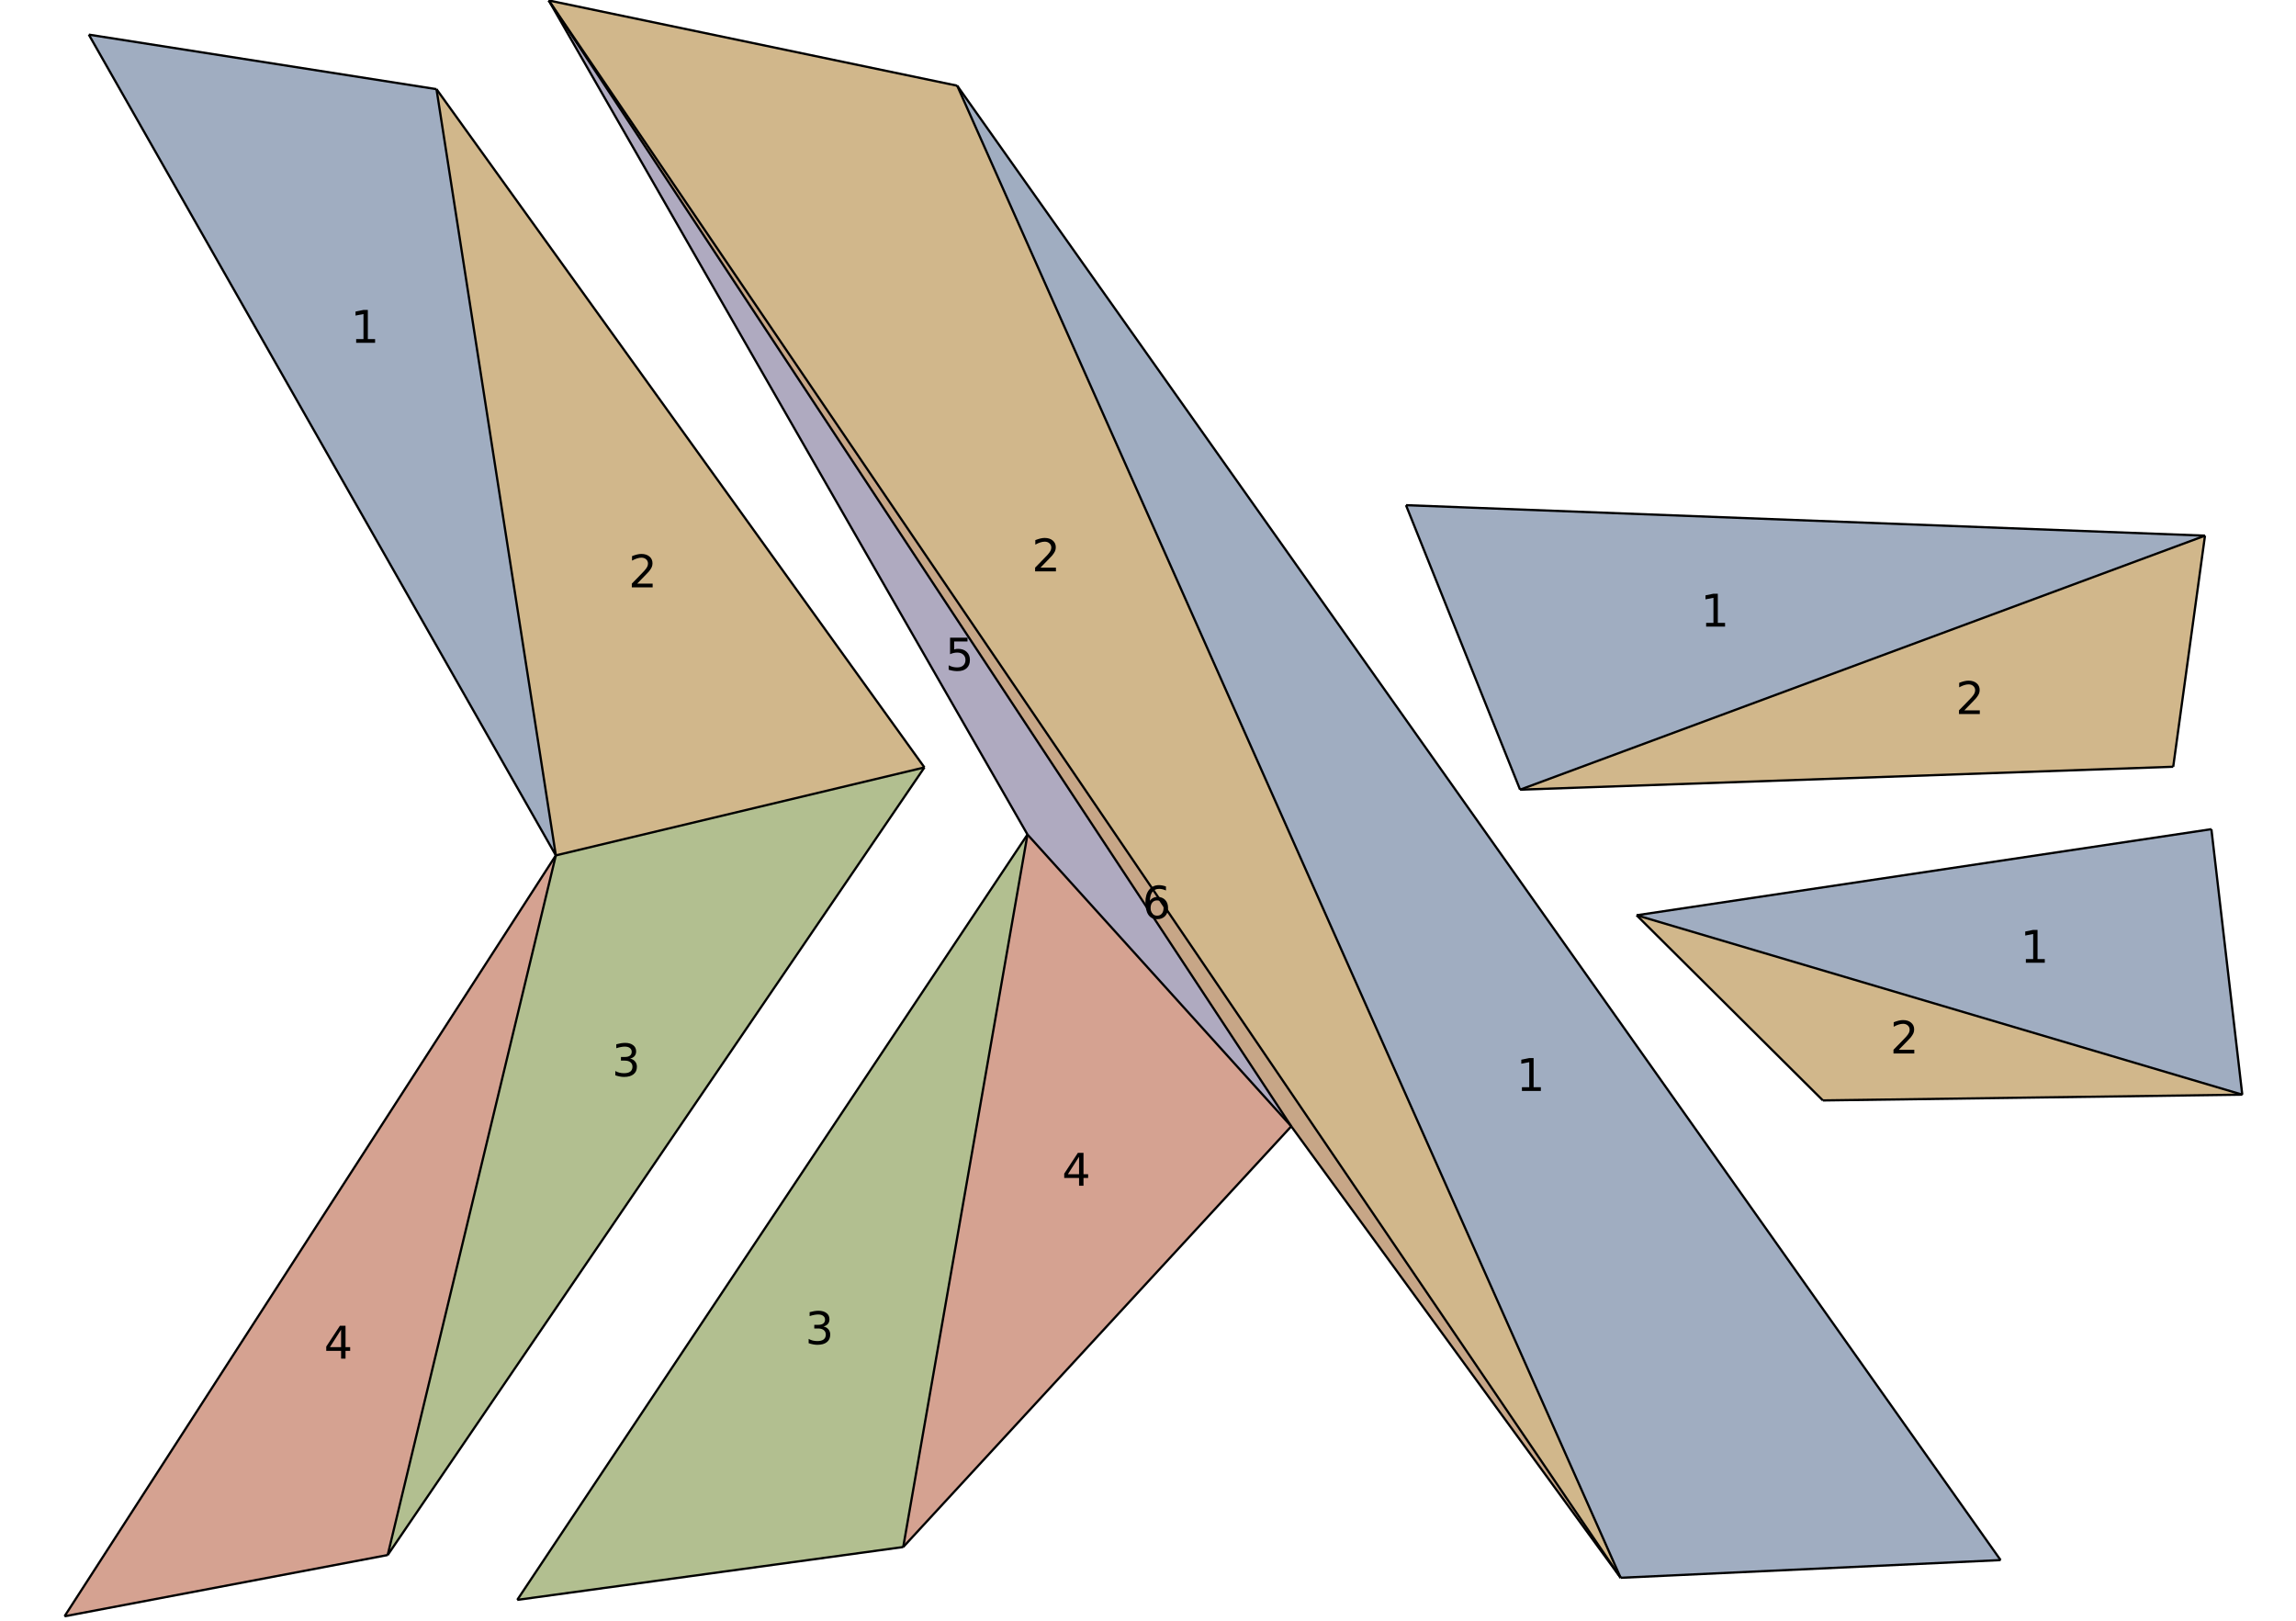
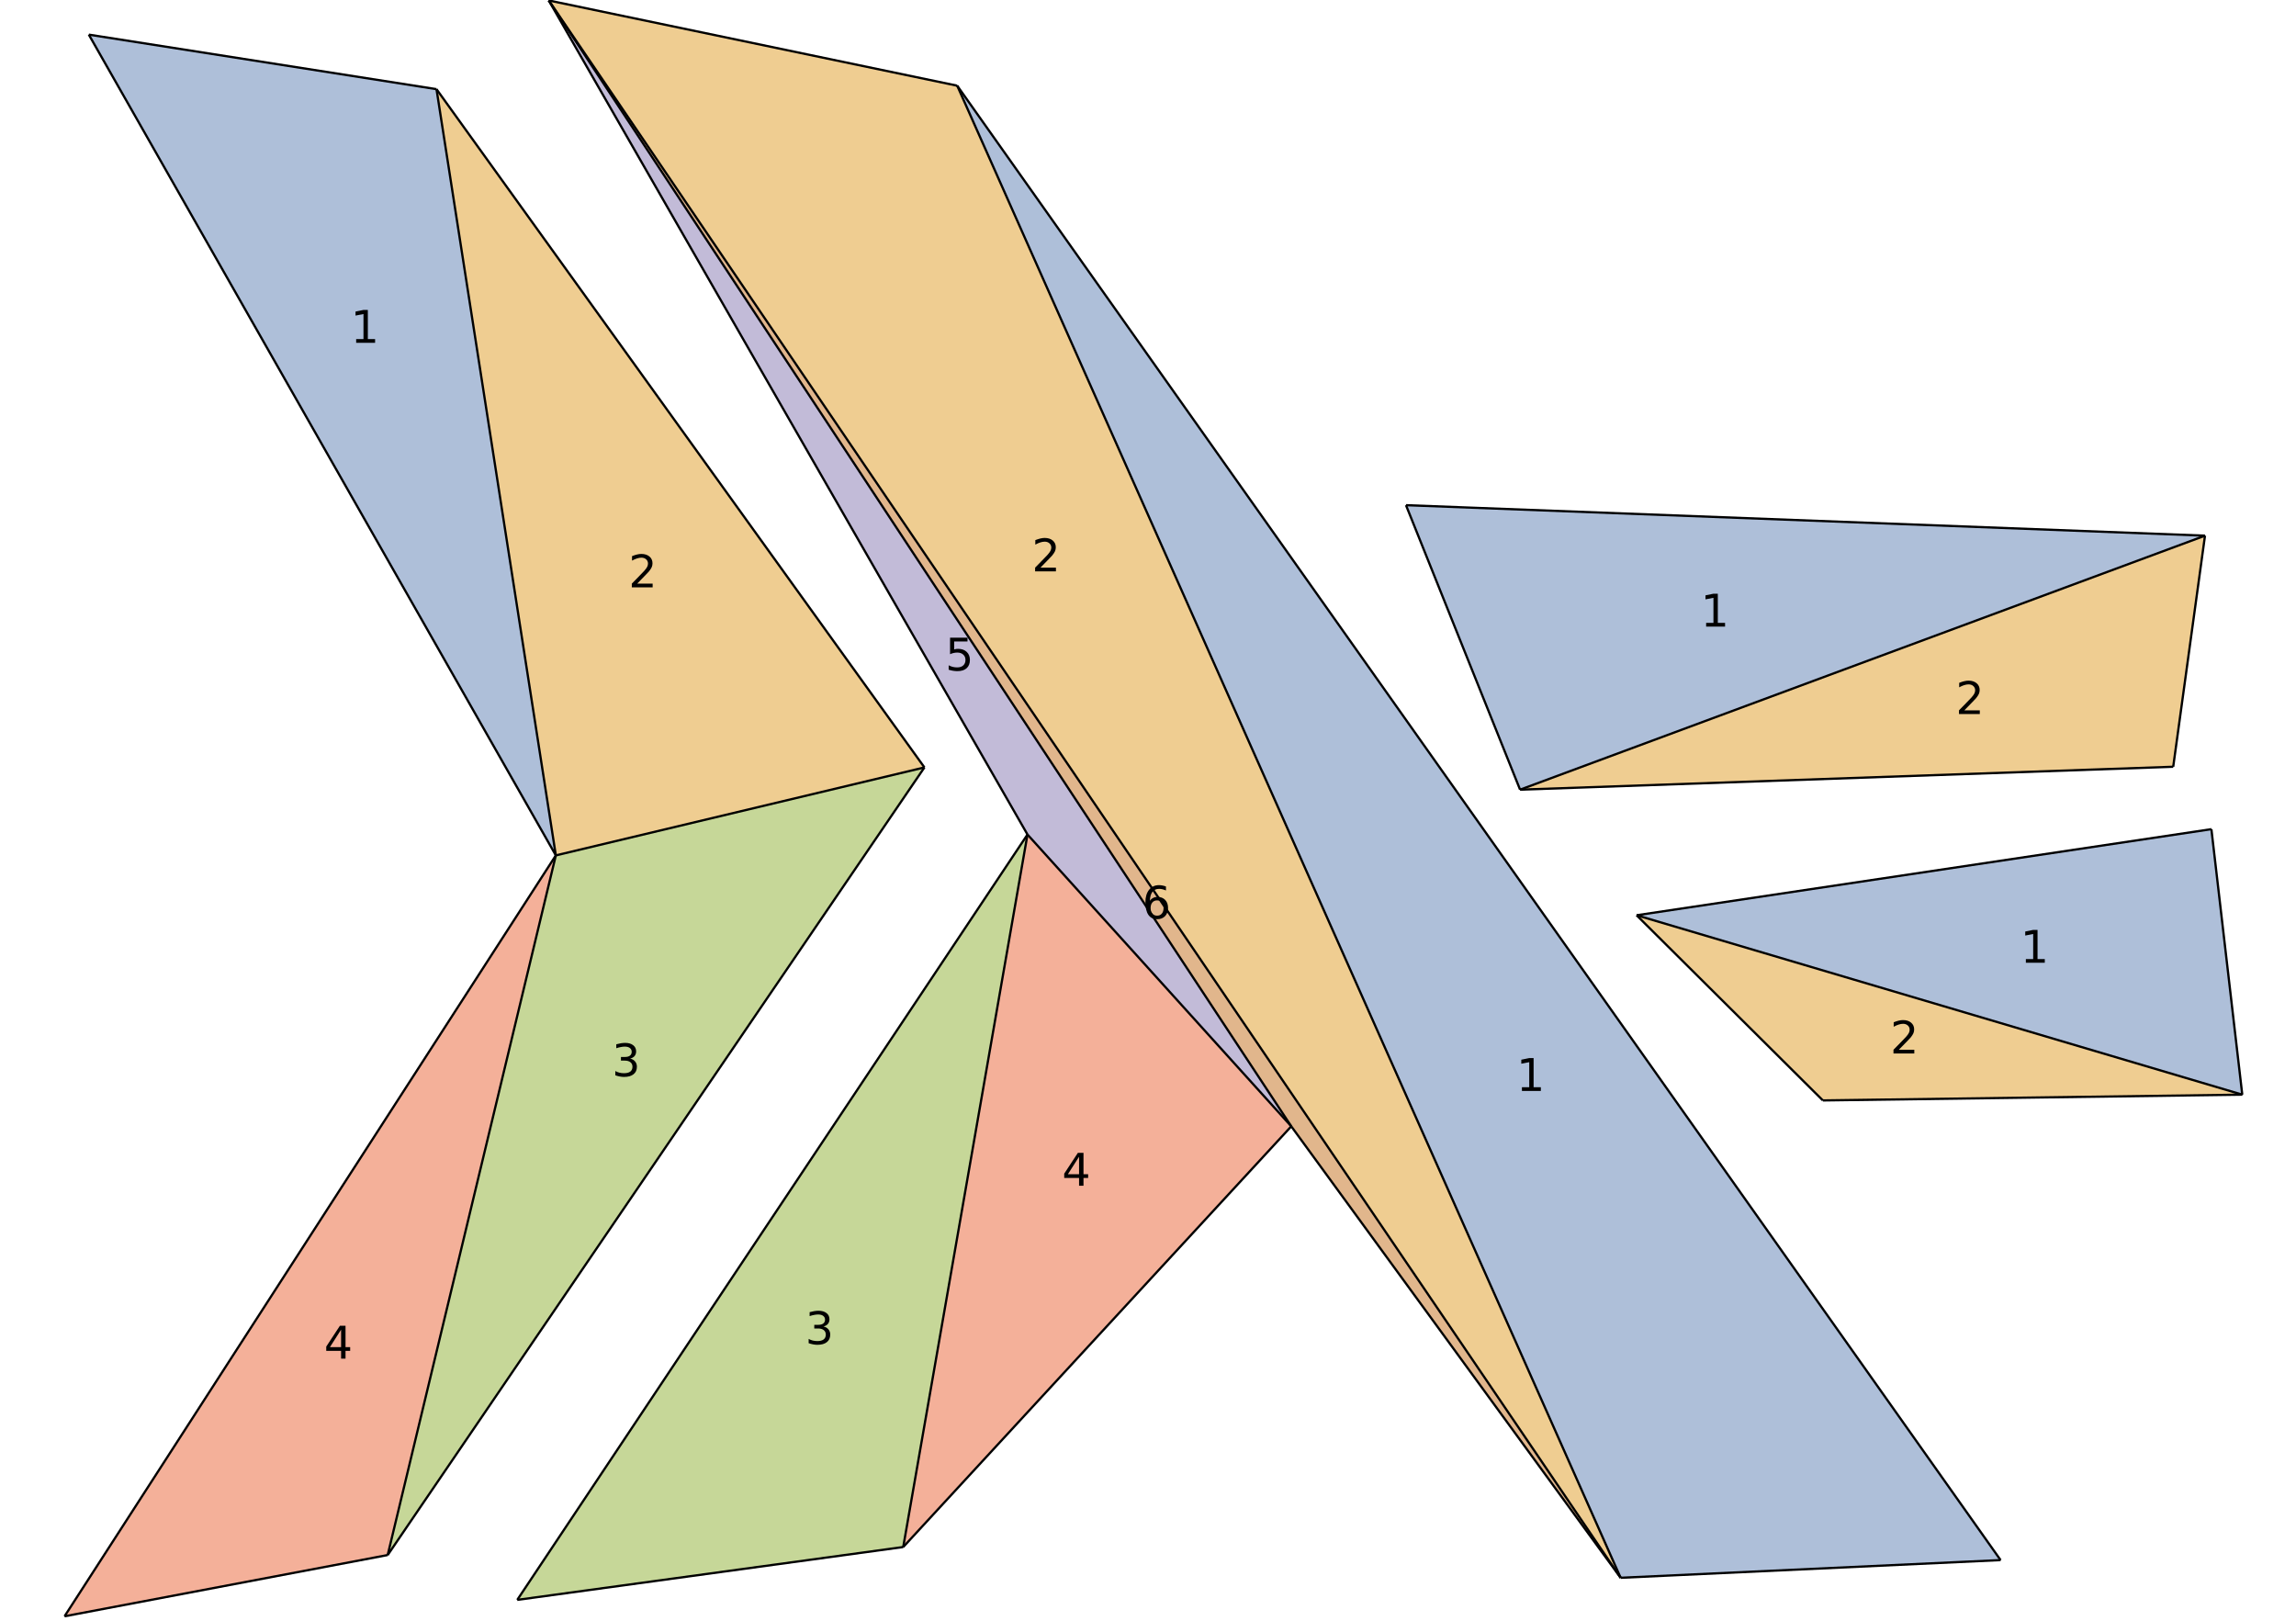
<svg xmlns="http://www.w3.org/2000/svg" xmlns:xlink="http://www.w3.org/1999/xlink" width="510pt" height="360pt" viewBox="0 0 510 360" version="1.1">
  <defs>
    <g>
      <symbol overflow="visible" id="id1">
        <path style="stroke:none;" d="M 0.5 1.766 L 0.5 -7.047 L 5.5 -7.047 L 5.5 1.766 Z M 1.062 1.219 L 4.938 1.219 L 4.938 -6.484 L 1.062 -6.484 Z M 1.062 1.219 " />
      </symbol>
      <symbol overflow="visible" id="id2">
        <path style="stroke:none;" d="M 1.234 -0.828 L 2.859 -0.828 L 2.859 -6.391 L 1.094 -6.047 L 1.094 -6.938 L 2.844 -7.297 L 3.828 -7.297 L 3.828 -0.828 L 5.438 -0.828 L 5.438 0 L 1.234 0 Z M 1.234 -0.828 " />
      </symbol>
      <symbol overflow="visible" id="id3">
        <path style="stroke:none;" d="M 1.922 -0.828 L 5.359 -0.828 L 5.359 0 L 0.734 0 L 0.734 -0.828 C 1.109 -1.211 1.617 -1.734 2.266 -2.391 C 2.91 -3.047 3.316 -3.469 3.484 -3.656 C 3.797 -4.008 4.016 -4.305 4.141 -4.547 C 4.266 -4.797 4.328 -5.039 4.328 -5.281 C 4.328 -5.664 4.191 -5.977 3.922 -6.219 C 3.648 -6.469 3.297 -6.594 2.859 -6.594 C 2.547 -6.594 2.219 -6.535 1.875 -6.422 C 1.539 -6.316 1.176 -6.156 0.781 -5.938 L 0.781 -6.938 C 1.176 -7.094 1.547 -7.211 1.891 -7.297 C 2.234 -7.379 2.551 -7.422 2.844 -7.422 C 3.594 -7.422 4.191 -7.234 4.641 -6.859 C 5.098 -6.484 5.328 -5.977 5.328 -5.344 C 5.328 -5.039 5.27 -4.754 5.156 -4.484 C 5.039 -4.223 4.836 -3.91 4.547 -3.547 C 4.461 -3.453 4.203 -3.176 3.766 -2.719 C 3.328 -2.27 2.711 -1.641 1.922 -0.828 Z M 1.922 -0.828 " />
      </symbol>
      <symbol overflow="visible" id="id4">
        <path style="stroke:none;" d="M 4.062 -3.938 C 4.531 -3.832 4.895 -3.617 5.156 -3.297 C 5.426 -2.984 5.562 -2.594 5.562 -2.125 C 5.562 -1.406 5.312 -0.848 4.812 -0.453 C 4.32 -0.055 3.617 0.141 2.703 0.141 C 2.398 0.141 2.086 0.109 1.766 0.047 C 1.441 -0.016 1.109 -0.102 0.766 -0.219 L 0.766 -1.172 C 1.035 -1.016 1.332 -0.895 1.656 -0.812 C 1.988 -0.727 2.332 -0.688 2.688 -0.688 C 3.301 -0.688 3.77 -0.805 4.094 -1.047 C 4.414 -1.297 4.578 -1.656 4.578 -2.125 C 4.578 -2.551 4.426 -2.883 4.125 -3.125 C 3.82 -3.363 3.406 -3.484 2.875 -3.484 L 2.016 -3.484 L 2.016 -4.297 L 2.906 -4.297 C 3.395 -4.297 3.766 -4.395 4.016 -4.594 C 4.273 -4.789 4.406 -5.07 4.406 -5.438 C 4.406 -5.801 4.27 -6.082 4 -6.281 C 3.738 -6.488 3.363 -6.594 2.875 -6.594 C 2.602 -6.594 2.312 -6.562 2 -6.5 C 1.688 -6.445 1.348 -6.359 0.984 -6.234 L 0.984 -7.109 C 1.359 -7.211 1.707 -7.289 2.031 -7.344 C 2.363 -7.395 2.672 -7.422 2.953 -7.422 C 3.703 -7.422 4.297 -7.25 4.734 -6.906 C 5.172 -6.57 5.391 -6.113 5.391 -5.531 C 5.391 -5.125 5.273 -4.781 5.047 -4.5 C 4.816 -4.227 4.488 -4.039 4.062 -3.938 Z M 4.062 -3.938 " />
      </symbol>
      <symbol overflow="visible" id="id5">
        <path style="stroke:none;" d="M 3.781 -6.438 L 1.297 -2.547 L 3.781 -2.547 Z M 3.516 -7.297 L 4.766 -7.297 L 4.766 -2.547 L 5.797 -2.547 L 5.797 -1.719 L 4.766 -1.719 L 4.766 0 L 3.781 0 L 3.781 -1.719 L 0.484 -1.719 L 0.484 -2.672 Z M 3.516 -7.297 " />
      </symbol>
      <symbol overflow="visible" id="id6">
        <path style="stroke:none;" d="M 1.078 -7.297 L 4.953 -7.297 L 4.953 -6.453 L 1.984 -6.453 L 1.984 -4.672 C 2.129 -4.723 2.27 -4.758 2.406 -4.781 C 2.551 -4.801 2.695 -4.812 2.844 -4.812 C 3.656 -4.812 4.297 -4.586 4.766 -4.141 C 5.242 -3.703 5.484 -3.102 5.484 -2.344 C 5.484 -1.551 5.238 -0.938 4.75 -0.5 C 4.27 -0.07 3.582 0.141 2.688 0.141 C 2.383 0.141 2.07 0.113 1.75 0.062 C 1.438 0.008 1.109 -0.066 0.766 -0.172 L 0.766 -1.156 C 1.066 -1 1.375 -0.879 1.688 -0.797 C 2 -0.723 2.328 -0.688 2.672 -0.688 C 3.234 -0.688 3.676 -0.832 4 -1.125 C 4.332 -1.426 4.5 -1.832 4.5 -2.344 C 4.5 -2.844 4.332 -3.238 4 -3.531 C 3.676 -3.832 3.234 -3.984 2.672 -3.984 C 2.41 -3.984 2.145 -3.953 1.875 -3.891 C 1.613 -3.836 1.348 -3.75 1.078 -3.625 Z M 1.078 -7.297 " />
      </symbol>
      <symbol overflow="visible" id="id7">
        <path style="stroke:none;" d="M 3.297 -4.031 C 2.859 -4.031 2.508 -3.879 2.25 -3.578 C 1.988 -3.273 1.859 -2.863 1.859 -2.344 C 1.859 -1.812 1.988 -1.395 2.25 -1.094 C 2.508 -0.789 2.859 -0.641 3.297 -0.641 C 3.742 -0.641 4.094 -0.789 4.344 -1.094 C 4.602 -1.395 4.734 -1.812 4.734 -2.344 C 4.734 -2.863 4.602 -3.273 4.344 -3.578 C 4.094 -3.879 3.742 -4.031 3.297 -4.031 Z M 5.266 -7.125 L 5.266 -6.234 C 5.016 -6.348 4.758 -6.438 4.5 -6.5 C 4.25 -6.562 4.004 -6.594 3.766 -6.594 C 3.109 -6.594 2.609 -6.375 2.266 -5.938 C 1.922 -5.5 1.727 -4.832 1.688 -3.938 C 1.875 -4.219 2.113 -4.43 2.406 -4.578 C 2.695 -4.734 3.016 -4.812 3.359 -4.812 C 4.086 -4.812 4.664 -4.586 5.094 -4.141 C 5.52 -3.703 5.734 -3.102 5.734 -2.344 C 5.734 -1.594 5.508 -0.988 5.062 -0.531 C 4.625 -0.082 4.035 0.141 3.297 0.141 C 2.453 0.141 1.805 -0.18 1.359 -0.828 C 0.922 -1.473 0.703 -2.41 0.703 -3.641 C 0.703 -4.785 0.973 -5.703 1.516 -6.391 C 2.066 -7.078 2.801 -7.422 3.719 -7.422 C 3.969 -7.422 4.219 -7.395 4.469 -7.344 C 4.719 -7.301 4.984 -7.227 5.266 -7.125 Z M 5.266 -7.125 " />
      </symbol>
    </g>
  </defs>
  <g id="id8">
-     <path style=" stroke:none;fill-rule:nonzero;fill:rgb(26.22%,36.586%,51.795%);fill-opacity:0.5;" d="M 123.465 190 L 19.73 7.695 L 96.957 19.805 Z M 123.465 190 " />
+     <path style=" stroke:none;fill-rule:nonzero;fill:rgb(36.842%,50.678%,70.98%);fill-opacity:0.5;" d="M 123.465 190 L 19.73 7.695 L 96.957 19.805 Z M 123.465 190 " />
    <g style="fill:rgb(0%,0%,0%);fill-opacity:1;">
      <use xlink:href="#id2" x="77.879" y="76.145" />
    </g>
-     <path style=" stroke:none;fill-rule:nonzero;fill:rgb(64.6%,44.397%,9.262%);fill-opacity:0.5;" d="M 123.465 190 L 96.957 19.805 L 205.34 170.461 Z M 123.465 190 " />
+     <path style=" stroke:none;fill-rule:nonzero;fill:rgb(88.072%,61.104%,14.205%);fill-opacity:0.5;" d="M 123.465 190 L 96.957 19.805 L 205.34 170.461 Z M 123.465 190 " />
    <g style="fill:rgb(0%,0%,0%);fill-opacity:1;">
      <use xlink:href="#id3" x="139.609" y="130.465" />
    </g>
-     <path style=" stroke:none;fill-rule:nonzero;fill:rgb(40.587%,50.429%,13.22%);fill-opacity:0.5;" d="M 123.465 190 L 205.34 170.461 L 86.117 345.406 Z M 123.465 190 " />
+     <path style=" stroke:none;fill-rule:nonzero;fill:rgb(56.018%,69.157%,19.488%);fill-opacity:0.5;" d="M 123.465 190 L 205.34 170.461 L 86.117 345.406 Z M 123.465 190 " />
    <g style="fill:rgb(0%,0%,0%);fill-opacity:1;">
      <use xlink:href="#id4" x="135.91" y="239.07" />
    </g>
-     <path style=" stroke:none;fill-rule:nonzero;fill:rgb(67.732%,27.51%,14.291%);fill-opacity:0.5;" d="M 123.465 190 L 86.117 345.406 L 14.34 359.012 Z M 123.465 190 " />
+     <path style=" stroke:none;fill-rule:nonzero;fill:rgb(92.253%,38.563%,20.918%);fill-opacity:0.5;" d="M 123.465 190 L 86.117 345.406 L 14.34 359.012 Z M 123.465 190 " />
    <g style="fill:rgb(0%,0%,0%);fill-opacity:1;">
      <use xlink:href="#id5" x="71.984" y="301.781" />
    </g>
    <path style="fill:none;stroke-width:0.5;stroke-linecap:butt;stroke-linejoin:miter;stroke:rgb(0%,0%,0%);stroke-opacity:1;stroke-miterlimit:10;" d="M 9.73 -2.305 L 113.465 180 " transform="matrix(1,0,0,1,10,10)" />
    <path style="fill:none;stroke-width:0.5;stroke-linecap:butt;stroke-linejoin:miter;stroke:rgb(0%,0%,0%);stroke-opacity:1;stroke-miterlimit:10;" d="M 9.73 -2.305 L 86.957 9.805 " transform="matrix(1,0,0,1,10,10)" />
    <path style="fill:none;stroke-width:0.5;stroke-linecap:butt;stroke-linejoin:miter;stroke:rgb(0%,0%,0%);stroke-opacity:1;stroke-miterlimit:10;" d="M 86.957 9.805 L 113.465 180 " transform="matrix(1,0,0,1,10,10)" />
    <path style="fill:none;stroke-width:0.5;stroke-linecap:butt;stroke-linejoin:miter;stroke:rgb(0%,0%,0%);stroke-opacity:1;stroke-miterlimit:10;" d="M 86.957 9.805 L 195.34 160.461 " transform="matrix(1,0,0,1,10,10)" />
    <path style="fill:none;stroke-width:0.5;stroke-linecap:butt;stroke-linejoin:miter;stroke:rgb(0%,0%,0%);stroke-opacity:1;stroke-miterlimit:10;" d="M 113.465 180 L 195.34 160.461 " transform="matrix(1,0,0,1,10,10)" />
    <path style="fill:none;stroke-width:0.5;stroke-linecap:butt;stroke-linejoin:miter;stroke:rgb(0%,0%,0%);stroke-opacity:1;stroke-miterlimit:10;" d="M 76.117 335.406 L 195.34 160.461 " transform="matrix(1,0,0,1,10,10)" />
    <path style="fill:none;stroke-width:0.5;stroke-linecap:butt;stroke-linejoin:miter;stroke:rgb(0%,0%,0%);stroke-opacity:1;stroke-miterlimit:10;" d="M 76.117 335.406 L 113.465 180 " transform="matrix(1,0,0,1,10,10)" />
    <path style="fill:none;stroke-width:0.5;stroke-linecap:butt;stroke-linejoin:miter;stroke:rgb(0%,0%,0%);stroke-opacity:1;stroke-miterlimit:10;" d="M 4.34 349.012 L 76.117 335.406 " transform="matrix(1,0,0,1,10,10)" />
    <path style="fill:none;stroke-width:0.5;stroke-linecap:butt;stroke-linejoin:miter;stroke:rgb(0%,0%,0%);stroke-opacity:1;stroke-miterlimit:10;" d="M 4.34 349.012 L 113.465 180 " transform="matrix(1,0,0,1,10,10)" />
-     <path style=" stroke:none;fill-rule:nonzero;fill:rgb(26.22%,36.586%,51.795%);fill-opacity:0.5;" d="M 212.621 19.035 L 444.379 346.531 L 359.988 350.461 Z M 212.621 19.035 " />
+     <path style=" stroke:none;fill-rule:nonzero;fill:rgb(36.842%,50.678%,70.98%);fill-opacity:0.5;" d="M 212.621 19.035 L 444.379 346.531 L 359.988 350.461 Z M 212.621 19.035 " />
    <g style="fill:rgb(0%,0%,0%);fill-opacity:1;">
      <use xlink:href="#id2" x="336.824" y="242.32" />
    </g>
-     <path style=" stroke:none;fill-rule:nonzero;fill:rgb(64.6%,44.397%,9.262%);fill-opacity:0.5;" d="M 121.898 0.105 L 212.621 19.035 L 359.988 350.461 Z M 121.898 0.105 " />
+     <path style=" stroke:none;fill-rule:nonzero;fill:rgb(88.072%,61.104%,14.205%);fill-opacity:0.5;" d="M 121.898 0.105 L 212.621 19.035 L 359.988 350.461 Z M 121.898 0.105 " />
    <g style="fill:rgb(0%,0%,0%);fill-opacity:1;">
      <use xlink:href="#id3" x="229.191" y="126.91" />
    </g>
-     <path style=" stroke:none;fill-rule:nonzero;fill:rgb(40.587%,50.429%,13.22%);fill-opacity:0.5;" d="M 200.629 343.629 L 114.898 355.367 L 228.23 185.367 Z M 200.629 343.629 " />
+     <path style=" stroke:none;fill-rule:nonzero;fill:rgb(56.018%,69.157%,19.488%);fill-opacity:0.5;" d="M 200.629 343.629 L 114.898 355.367 L 228.23 185.367 Z M 200.629 343.629 " />
    <g style="fill:rgb(0%,0%,0%);fill-opacity:1;">
      <use xlink:href="#id4" x="178.855" y="298.57" />
    </g>
-     <path style=" stroke:none;fill-rule:nonzero;fill:rgb(67.732%,27.51%,14.291%);fill-opacity:0.5;" d="M 286.824 250.184 L 200.629 343.629 L 228.23 185.367 Z M 286.824 250.184 " />
+     <path style=" stroke:none;fill-rule:nonzero;fill:rgb(92.253%,38.563%,20.918%);fill-opacity:0.5;" d="M 286.824 250.184 L 200.629 343.629 L 228.23 185.367 Z M 286.824 250.184 " />
    <g style="fill:rgb(0%,0%,0%);fill-opacity:1;">
      <use xlink:href="#id5" x="235.906" y="263.371" />
    </g>
-     <path style=" stroke:none;fill-rule:nonzero;fill:rgb(38.212%,33.877%,51.162%);fill-opacity:0.5;" d="M 286.824 250.184 L 228.23 185.367 L 121.898 0.105 Z M 286.824 250.184 " />
+     <path style=" stroke:none;fill-rule:nonzero;fill:rgb(52.849%,47.062%,70.135%);fill-opacity:0.5;" d="M 286.824 250.184 L 228.23 185.367 L 121.898 0.105 Z M 286.824 250.184 " />
    <g style="fill:rgb(0%,0%,0%);fill-opacity:1;">
      <use xlink:href="#id6" x="209.957" y="148.934" />
    </g>
-     <path style=" stroke:none;fill-rule:nonzero;fill:rgb(56.461%,30.95%,6.291%);fill-opacity:0.5;" d="M 286.824 250.184 L 121.898 0.105 L 359.988 350.461 Z M 286.824 250.184 " />
+     <path style=" stroke:none;fill-rule:nonzero;fill:rgb(77.208%,43.155%,10.239%);fill-opacity:0.5;" d="M 286.824 250.184 L 121.898 0.105 L 359.988 350.461 Z M 286.824 250.184 " />
    <g style="fill:rgb(0%,0%,0%);fill-opacity:1;">
      <use xlink:href="#id7" x="253.723" y="204.031" />
    </g>
    <path style="fill:none;stroke-width:0.5;stroke-linecap:butt;stroke-linejoin:miter;stroke:rgb(0%,0%,0%);stroke-opacity:1;stroke-miterlimit:10;" d="M 202.621 9.035 L 434.379 336.531 " transform="matrix(1,0,0,1,10,10)" />
    <path style="fill:none;stroke-width:0.5;stroke-linecap:butt;stroke-linejoin:miter;stroke:rgb(0%,0%,0%);stroke-opacity:1;stroke-miterlimit:10;" d="M 349.988 340.461 L 434.379 336.531 " transform="matrix(1,0,0,1,10,10)" />
    <path style="fill:none;stroke-width:0.5;stroke-linecap:butt;stroke-linejoin:miter;stroke:rgb(0%,0%,0%);stroke-opacity:1;stroke-miterlimit:10;" d="M 202.621 9.035 L 349.988 340.461 " transform="matrix(1,0,0,1,10,10)" />
    <path style="fill:none;stroke-width:0.5;stroke-linecap:butt;stroke-linejoin:miter;stroke:rgb(0%,0%,0%);stroke-opacity:1;stroke-miterlimit:10;" d="M 111.898 -9.895 L 202.621 9.035 " transform="matrix(1,0,0,1,10,10)" />
    <path style="fill:none;stroke-width:0.5;stroke-linecap:butt;stroke-linejoin:miter;stroke:rgb(0%,0%,0%);stroke-opacity:1;stroke-miterlimit:10;" d="M 111.898 -9.895 L 349.988 340.461 " transform="matrix(1,0,0,1,10,10)" />
    <path style="fill:none;stroke-width:0.5;stroke-linecap:butt;stroke-linejoin:miter;stroke:rgb(0%,0%,0%);stroke-opacity:1;stroke-miterlimit:10;" d="M 104.898 345.367 L 190.629 333.629 " transform="matrix(1,0,0,1,10,10)" />
    <path style="fill:none;stroke-width:0.5;stroke-linecap:butt;stroke-linejoin:miter;stroke:rgb(0%,0%,0%);stroke-opacity:1;stroke-miterlimit:10;" d="M 104.898 345.367 L 218.23 175.367 " transform="matrix(1,0,0,1,10,10)" />
    <path style="fill:none;stroke-width:0.5;stroke-linecap:butt;stroke-linejoin:miter;stroke:rgb(0%,0%,0%);stroke-opacity:1;stroke-miterlimit:10;" d="M 190.629 333.629 L 218.23 175.367 " transform="matrix(1,0,0,1,10,10)" />
    <path style="fill:none;stroke-width:0.5;stroke-linecap:butt;stroke-linejoin:miter;stroke:rgb(0%,0%,0%);stroke-opacity:1;stroke-miterlimit:10;" d="M 190.629 333.629 L 276.824 240.184 " transform="matrix(1,0,0,1,10,10)" />
    <path style="fill:none;stroke-width:0.5;stroke-linecap:butt;stroke-linejoin:miter;stroke:rgb(0%,0%,0%);stroke-opacity:1;stroke-miterlimit:10;" d="M 218.23 175.367 L 276.824 240.184 " transform="matrix(1,0,0,1,10,10)" />
    <path style="fill:none;stroke-width:0.5;stroke-linecap:butt;stroke-linejoin:miter;stroke:rgb(0%,0%,0%);stroke-opacity:1;stroke-miterlimit:10;" d="M 111.898 -9.895 L 218.23 175.367 " transform="matrix(1,0,0,1,10,10)" />
    <path style="fill:none;stroke-width:0.5;stroke-linecap:butt;stroke-linejoin:miter;stroke:rgb(0%,0%,0%);stroke-opacity:1;stroke-miterlimit:10;" d="M 111.898 -9.895 L 276.824 240.184 " transform="matrix(1,0,0,1,10,10)" />
    <path style="fill:none;stroke-width:0.5;stroke-linecap:butt;stroke-linejoin:miter;stroke:rgb(0%,0%,0%);stroke-opacity:1;stroke-miterlimit:10;" d="M 276.824 240.184 L 349.988 340.461 " transform="matrix(1,0,0,1,10,10)" />
-     <path style=" stroke:none;fill-rule:nonzero;fill:rgb(26.22%,36.586%,51.795%);fill-opacity:0.5;" d="M 337.648 175.402 L 312.305 112.211 L 489.785 118.984 Z M 337.648 175.402 " />
+     <path style=" stroke:none;fill-rule:nonzero;fill:rgb(36.842%,50.678%,70.98%);fill-opacity:0.5;" d="M 337.648 175.402 L 312.305 112.211 L 489.785 118.984 Z M 337.648 175.402 " />
    <g style="fill:rgb(0%,0%,0%);fill-opacity:1;">
      <use xlink:href="#id2" x="377.742" y="139.176" />
    </g>
-     <path style=" stroke:none;fill-rule:nonzero;fill:rgb(64.6%,44.397%,9.262%);fill-opacity:0.5;" d="M 337.648 175.402 L 489.785 118.984 L 482.727 170.312 Z M 337.648 175.402 " />
+     <path style=" stroke:none;fill-rule:nonzero;fill:rgb(88.072%,61.104%,14.205%);fill-opacity:0.5;" d="M 337.648 175.402 L 489.785 118.984 L 482.727 170.312 Z M 337.648 175.402 " />
    <g style="fill:rgb(0%,0%,0%);fill-opacity:1;">
      <use xlink:href="#id3" x="434.406" y="158.609" />
    </g>
    <path style="fill:none;stroke-width:0.5;stroke-linecap:butt;stroke-linejoin:miter;stroke:rgb(0%,0%,0%);stroke-opacity:1;stroke-miterlimit:10;" d="M 302.305 102.211 L 327.648 165.402 " transform="matrix(1,0,0,1,10,10)" />
    <path style="fill:none;stroke-width:0.5;stroke-linecap:butt;stroke-linejoin:miter;stroke:rgb(0%,0%,0%);stroke-opacity:1;stroke-miterlimit:10;" d="M 302.305 102.211 L 479.785 108.984 " transform="matrix(1,0,0,1,10,10)" />
    <path style="fill:none;stroke-width:0.5;stroke-linecap:butt;stroke-linejoin:miter;stroke:rgb(0%,0%,0%);stroke-opacity:1;stroke-miterlimit:10;" d="M 327.648 165.402 L 479.785 108.984 " transform="matrix(1,0,0,1,10,10)" />
    <path style="fill:none;stroke-width:0.5;stroke-linecap:butt;stroke-linejoin:miter;stroke:rgb(0%,0%,0%);stroke-opacity:1;stroke-miterlimit:10;" d="M 472.727 160.312 L 479.785 108.984 " transform="matrix(1,0,0,1,10,10)" />
    <path style="fill:none;stroke-width:0.5;stroke-linecap:butt;stroke-linejoin:miter;stroke:rgb(0%,0%,0%);stroke-opacity:1;stroke-miterlimit:10;" d="M 327.648 165.402 L 472.727 160.312 " transform="matrix(1,0,0,1,10,10)" />
-     <path style=" stroke:none;fill-rule:nonzero;fill:rgb(26.22%,36.586%,51.795%);fill-opacity:0.5;" d="M 363.531 203.297 L 491.207 184.176 L 498.066 243.148 Z M 363.531 203.297 " />
+     <path style=" stroke:none;fill-rule:nonzero;fill:rgb(36.842%,50.678%,70.98%);fill-opacity:0.5;" d="M 363.531 203.297 L 491.207 184.176 L 498.066 243.148 Z M 363.531 203.297 " />
    <g style="fill:rgb(0%,0%,0%);fill-opacity:1;">
      <use xlink:href="#id2" x="448.762" y="213.852" />
    </g>
-     <path style=" stroke:none;fill-rule:nonzero;fill:rgb(64.6%,44.397%,9.262%);fill-opacity:0.5;" d="M 363.531 203.297 L 498.066 243.148 L 404.906 244.43 Z M 363.531 203.297 " />
+     <path style=" stroke:none;fill-rule:nonzero;fill:rgb(88.072%,61.104%,14.205%);fill-opacity:0.5;" d="M 363.531 203.297 L 498.066 243.148 L 404.906 244.43 Z M 363.531 203.297 " />
    <g style="fill:rgb(0%,0%,0%);fill-opacity:1;">
      <use xlink:href="#id3" x="419.855" y="234.004" />
    </g>
    <path style="fill:none;stroke-width:0.5;stroke-linecap:butt;stroke-linejoin:miter;stroke:rgb(0%,0%,0%);stroke-opacity:1;stroke-miterlimit:10;" d="M 353.531 193.297 L 481.207 174.176 " transform="matrix(1,0,0,1,10,10)" />
    <path style="fill:none;stroke-width:0.5;stroke-linecap:butt;stroke-linejoin:miter;stroke:rgb(0%,0%,0%);stroke-opacity:1;stroke-miterlimit:10;" d="M 481.207 174.176 L 488.066 233.148 " transform="matrix(1,0,0,1,10,10)" />
    <path style="fill:none;stroke-width:0.5;stroke-linecap:butt;stroke-linejoin:miter;stroke:rgb(0%,0%,0%);stroke-opacity:1;stroke-miterlimit:10;" d="M 353.531 193.297 L 488.066 233.148 " transform="matrix(1,0,0,1,10,10)" />
    <path style="fill:none;stroke-width:0.5;stroke-linecap:butt;stroke-linejoin:miter;stroke:rgb(0%,0%,0%);stroke-opacity:1;stroke-miterlimit:10;" d="M 394.906 234.43 L 488.066 233.148 " transform="matrix(1,0,0,1,10,10)" />
    <path style="fill:none;stroke-width:0.5;stroke-linecap:butt;stroke-linejoin:miter;stroke:rgb(0%,0%,0%);stroke-opacity:1;stroke-miterlimit:10;" d="M 353.531 193.297 L 394.906 234.43 " transform="matrix(1,0,0,1,10,10)" />
  </g>
</svg>
